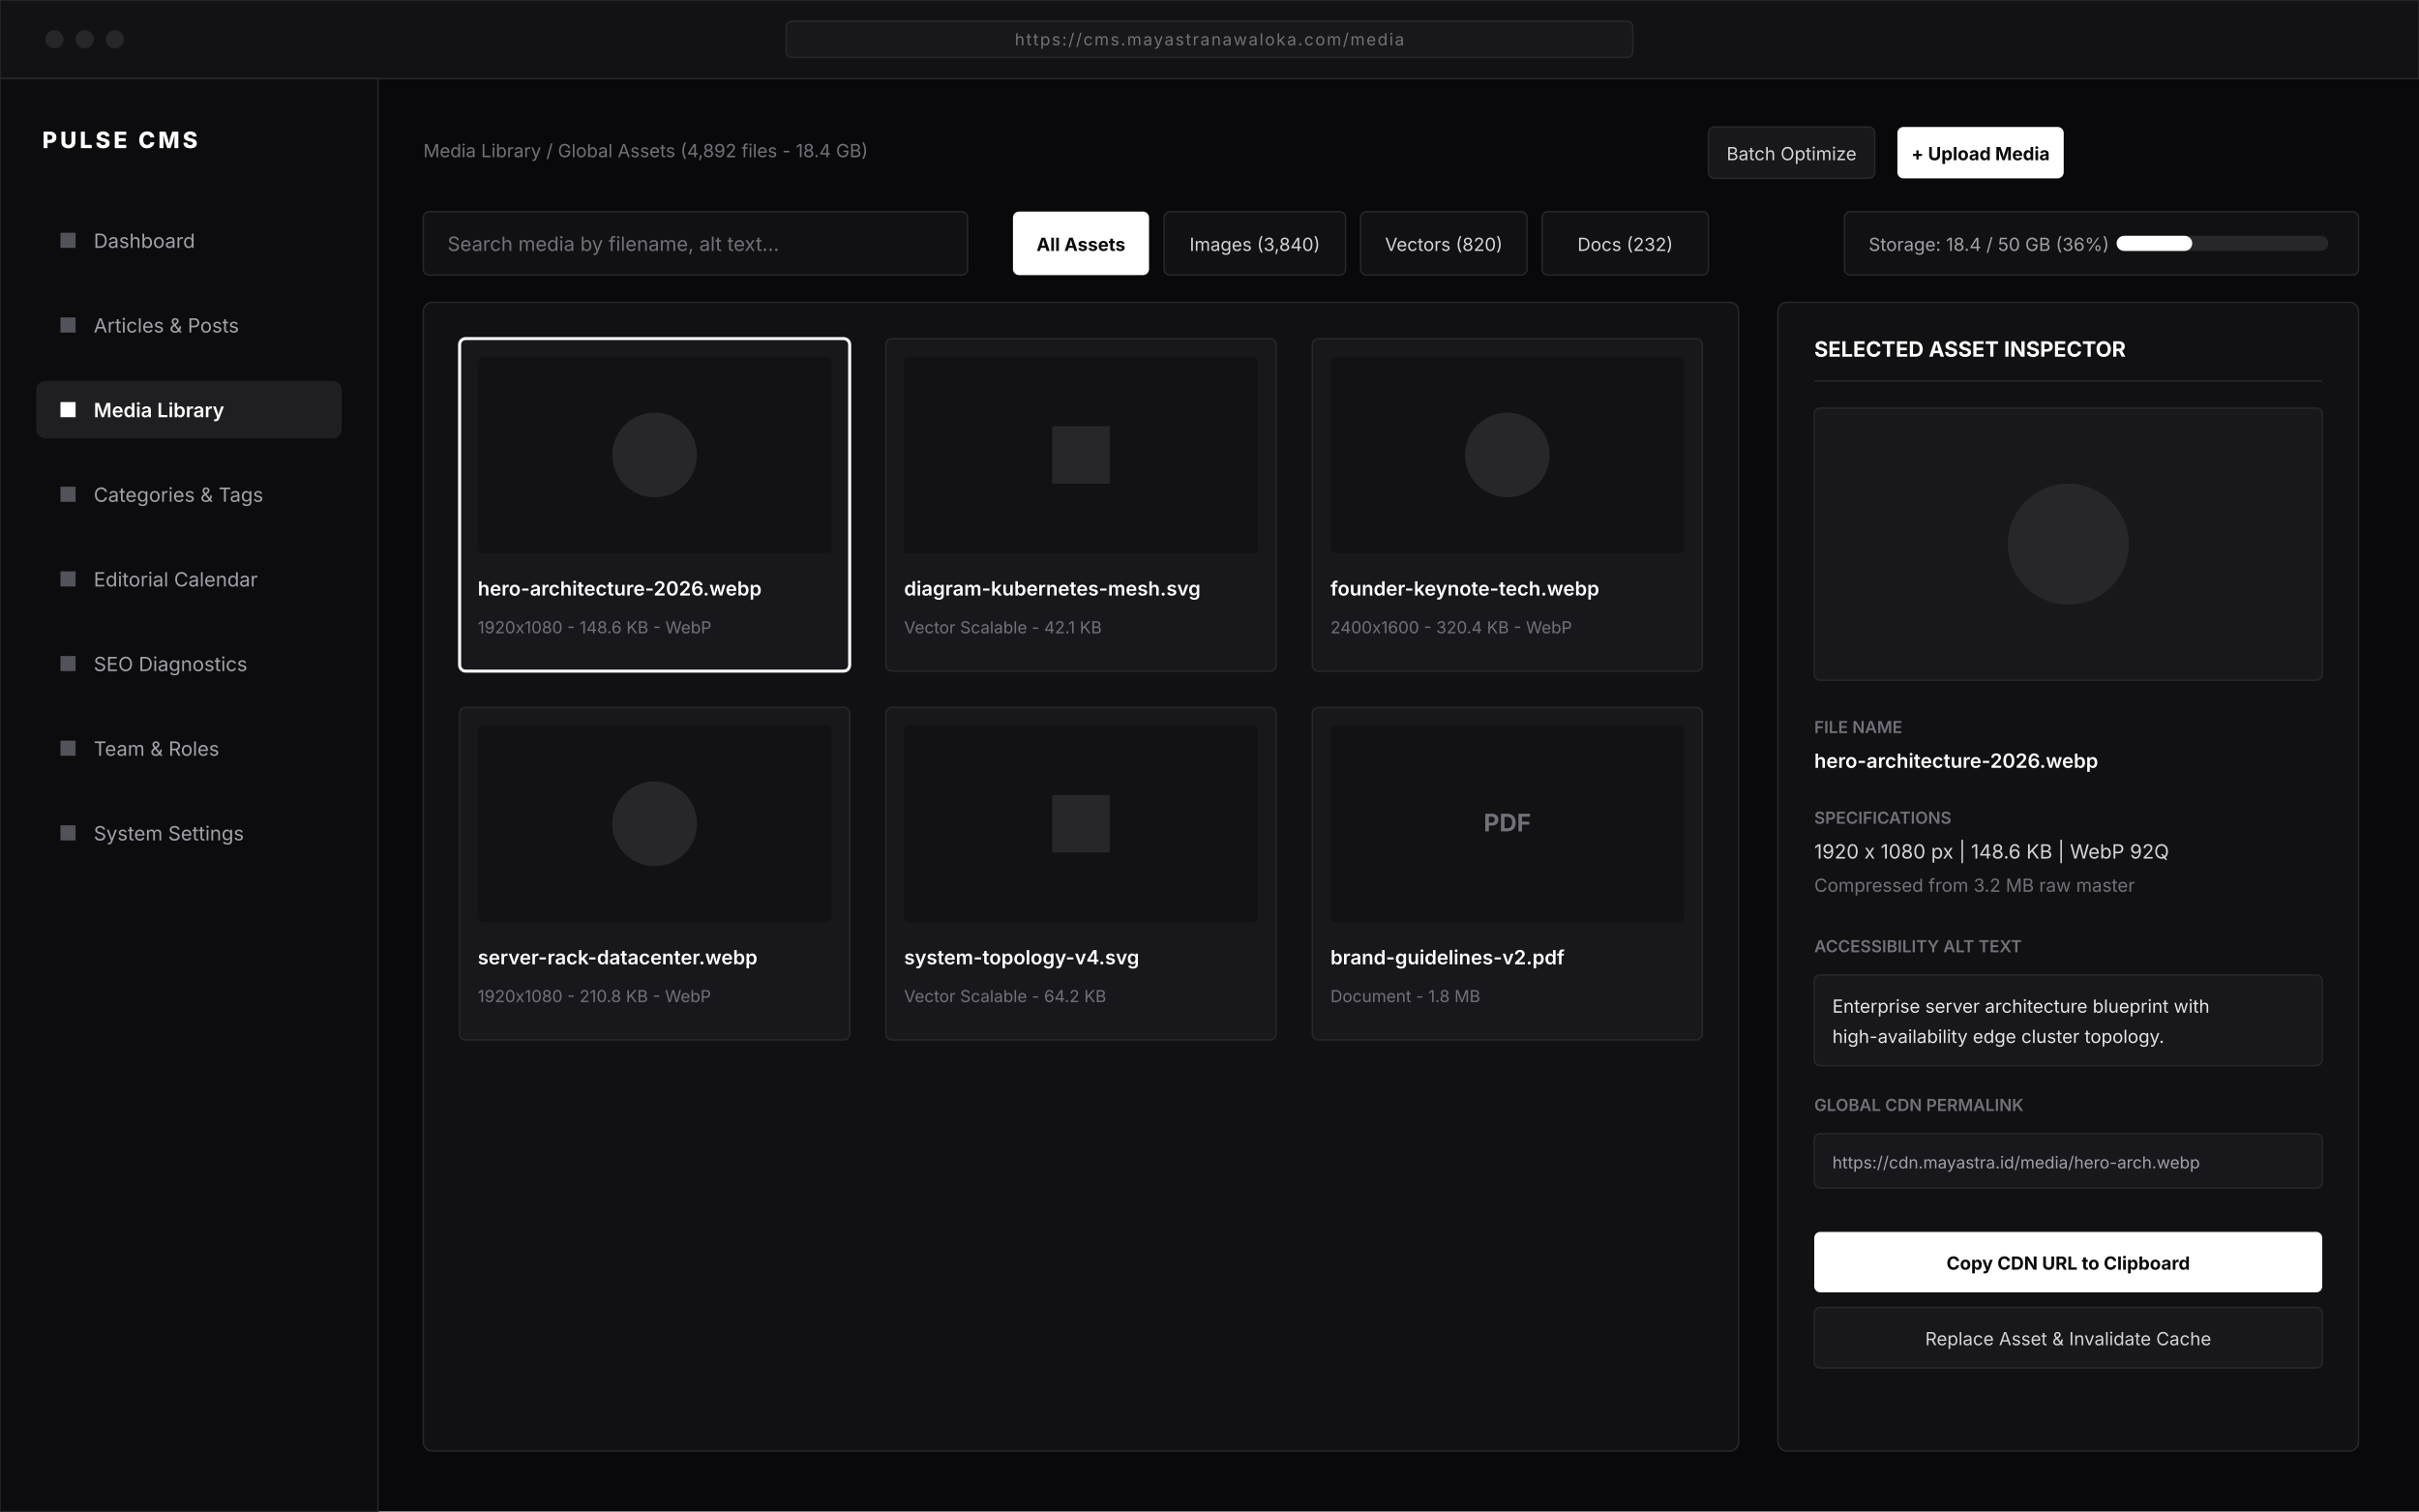
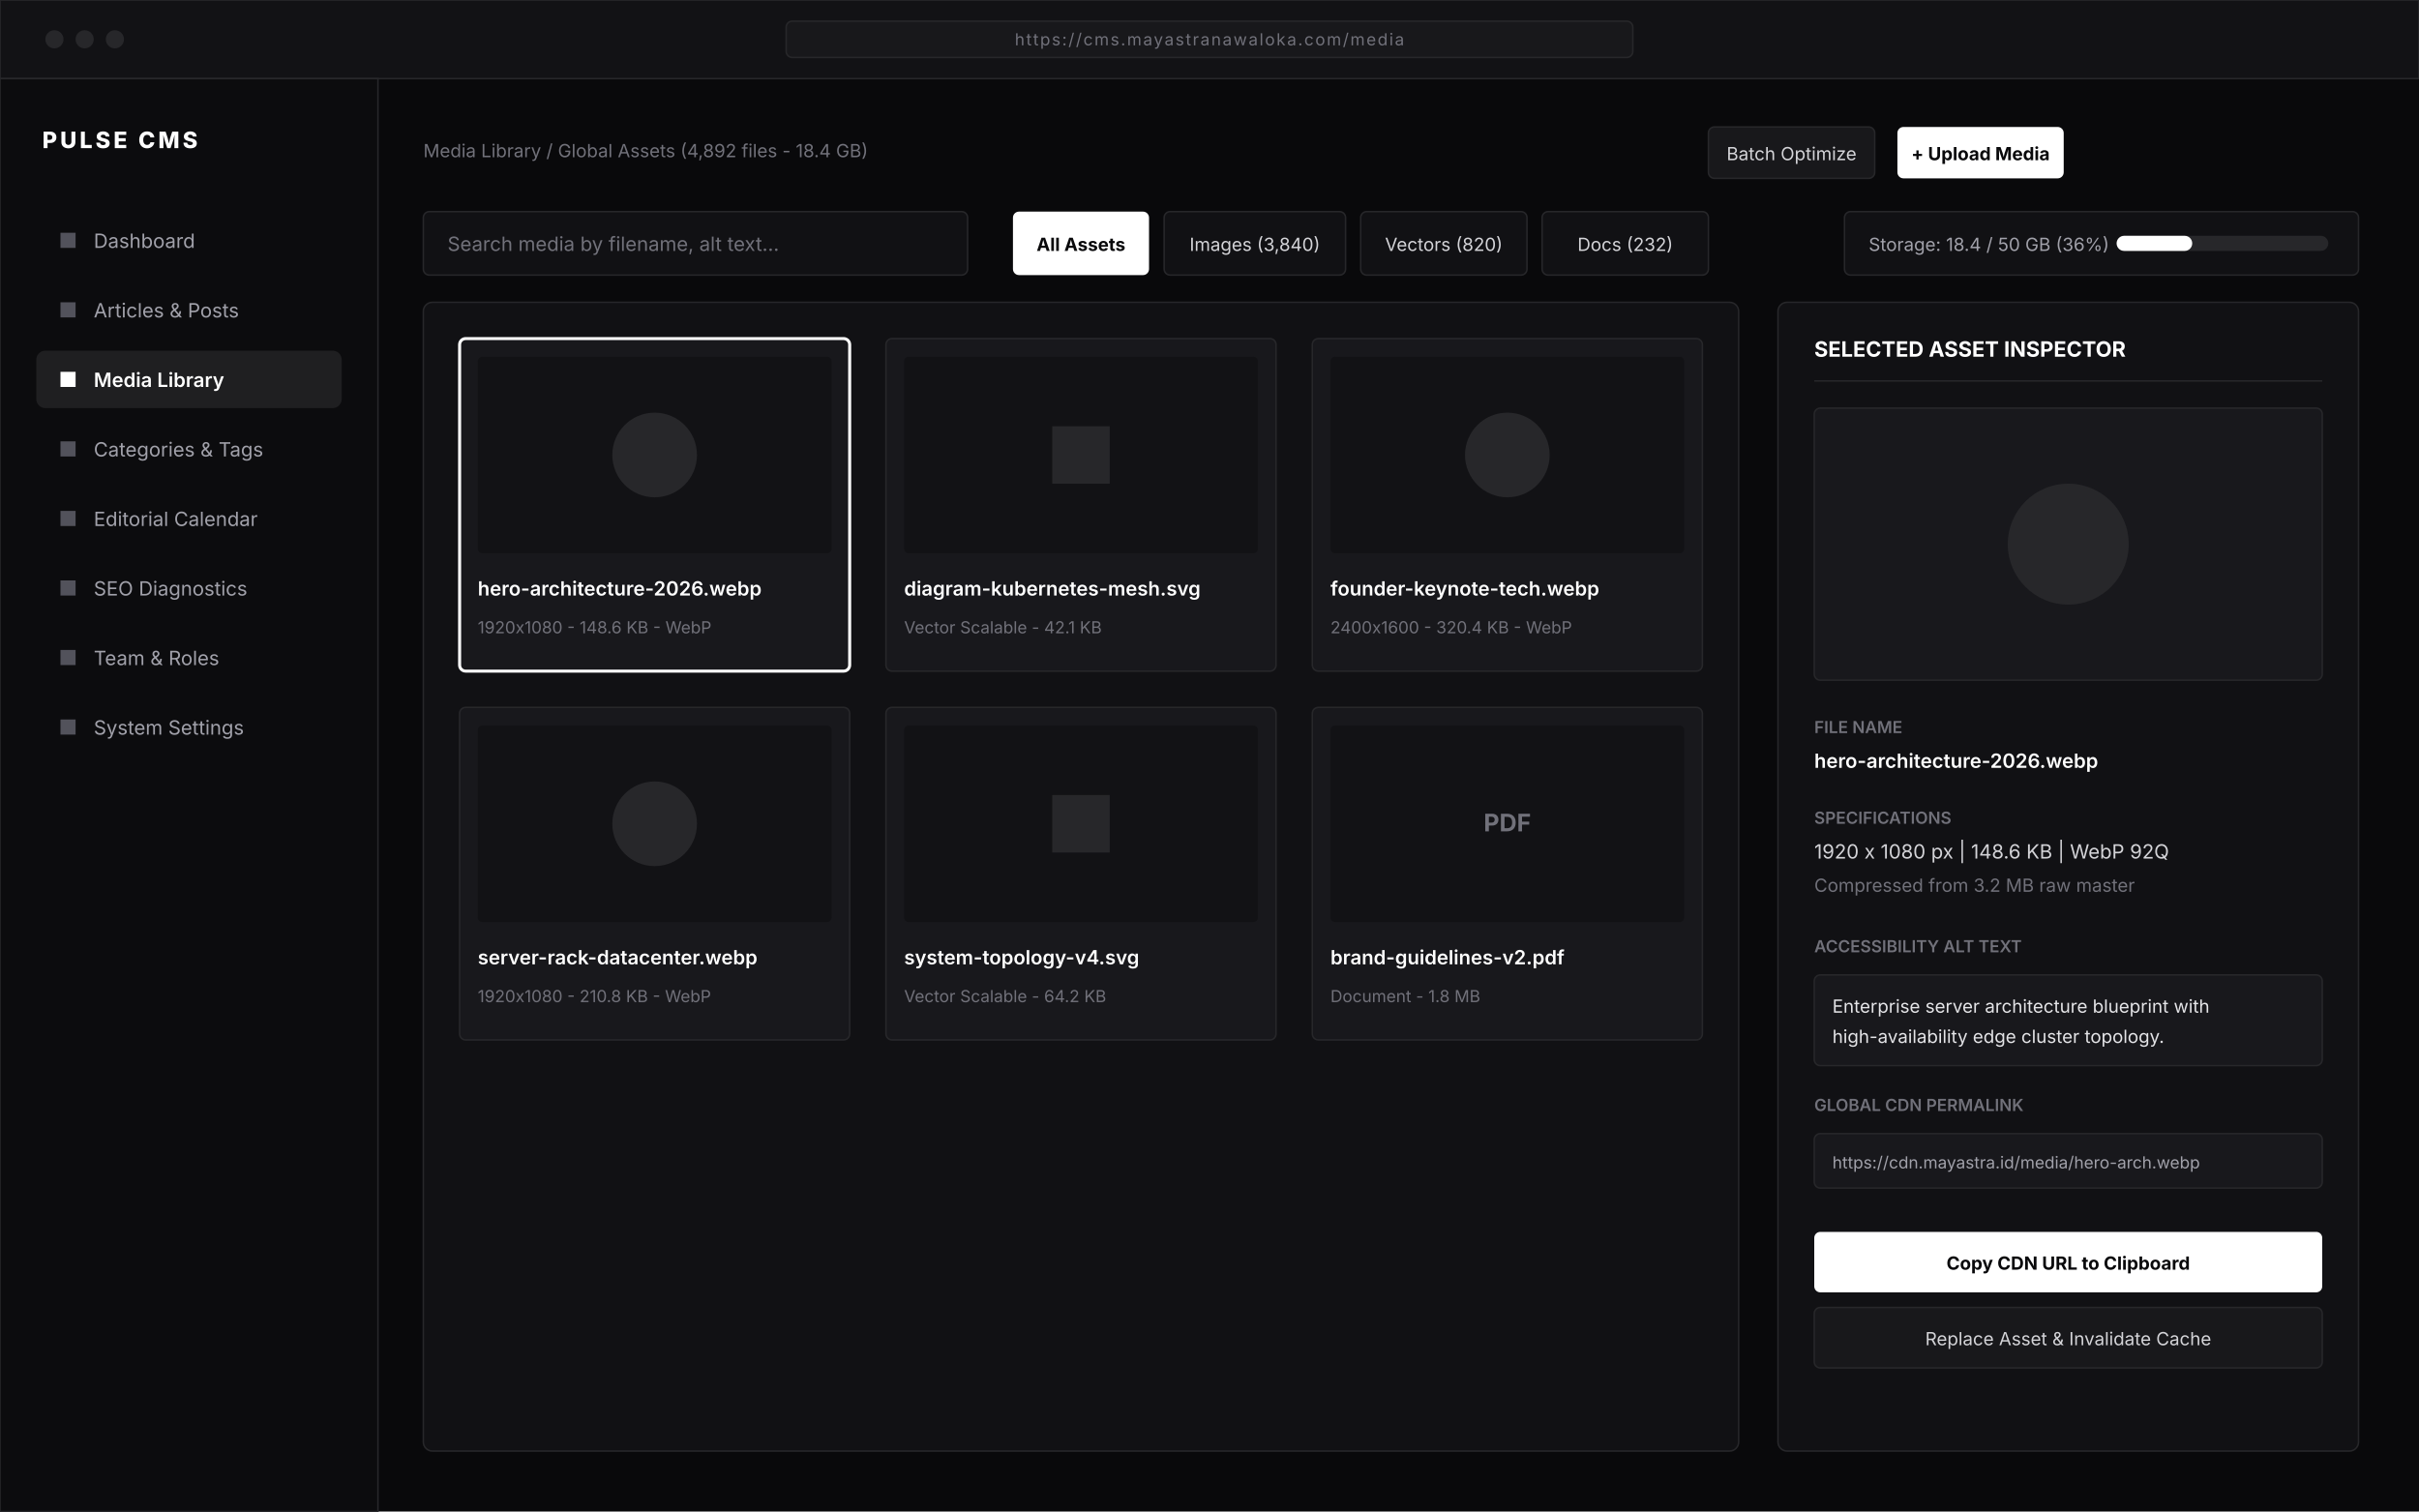
<svg xmlns="http://www.w3.org/2000/svg" viewBox="0 0 1600 1000" width="1600" height="1000" fill="none">
  <rect width="1600" height="1000" fill="#09090b" />
  <rect width="1600" height="52" fill="#121215" stroke="#27272a" stroke-width="1" />
  <circle cx="36" cy="26" r="6" fill="#27272a" />
  <circle cx="56" cy="26" r="6" fill="#27272a" />
  <circle cx="76" cy="26" r="6" fill="#27272a" />
  <rect x="520" y="14" width="560" height="24" rx="4" fill="#18181b" stroke="#27272a" stroke-width="1" />
  <text x="800" y="30" fill="#71717a" font-family="-apple-system, BlinkMacSystemFont, sans-serif" font-size="11" text-anchor="middle" letter-spacing="1">https://cms.mayastranawaloka.com/media</text>
  <rect x="0" y="52" width="250" height="948" fill="#0c0c0e" stroke="#27272a" stroke-width="1" />
  <text x="28" y="98" fill="#ffffff" font-family="-apple-system, BlinkMacSystemFont, sans-serif" font-size="15" font-weight="800" letter-spacing="2">PULSE CMS</text>
  <g transform="translate(24, 140)">
    <rect x="16" y="14" width="10" height="10" fill="#52525b" />
    <text x="38" y="24" fill="#a1a1aa" font-family="-apple-system, BlinkMacSystemFont, sans-serif" font-size="13">Dashboard</text>
-     <rect x="16" y="70" width="10" height="10" fill="#52525b" />
-     <text x="38" y="80" fill="#a1a1aa" font-family="-apple-system, BlinkMacSystemFont, sans-serif" font-size="13">Articles &amp; Posts</text>
-     <rect x="0" y="112" width="202" height="38" rx="6" fill="#ffffff" fill-opacity="0.08" />
-     <rect x="16" y="126" width="10" height="10" fill="#ffffff" />
-     <text x="38" y="136" fill="#ffffff" font-family="-apple-system, BlinkMacSystemFont, sans-serif" font-size="13" font-weight="600">Media Library</text>
-     <rect x="16" y="182" width="10" height="10" fill="#52525b" />
-     <text x="38" y="192" fill="#a1a1aa" font-family="-apple-system, BlinkMacSystemFont, sans-serif" font-size="13">Categories &amp; Tags</text>
-     <rect x="16" y="238" width="10" height="10" fill="#52525b" />
-     <text x="38" y="248" fill="#a1a1aa" font-family="-apple-system, BlinkMacSystemFont, sans-serif" font-size="13">Editorial Calendar</text>
-     <rect x="16" y="294" width="10" height="10" fill="#52525b" />
-     <text x="38" y="304" fill="#a1a1aa" font-family="-apple-system, BlinkMacSystemFont, sans-serif" font-size="13">SEO Diagnostics</text>
-     <rect x="16" y="350" width="10" height="10" fill="#52525b" />
-     <text x="38" y="360" fill="#a1a1aa" font-family="-apple-system, BlinkMacSystemFont, sans-serif" font-size="13">Team &amp; Roles</text>
-     <rect x="16" y="406" width="10" height="10" fill="#52525b" />
-     <text x="38" y="416" fill="#a1a1aa" font-family="-apple-system, BlinkMacSystemFont, sans-serif" font-size="13">System Settings</text>
+     <rect x="16" y="60" width="10" height="10" fill="#52525b" />
+     <text x="38" y="70" fill="#a1a1aa" font-family="-apple-system, BlinkMacSystemFont, sans-serif" font-size="13">Articles &amp; Posts</text>
+     <rect x="0" y="92" width="202" height="38" rx="6" fill="#ffffff" fill-opacity="0.08" />
+     <rect x="16" y="106" width="10" height="10" fill="#ffffff" />
+     <text x="38" y="116" fill="#ffffff" font-family="-apple-system, BlinkMacSystemFont, sans-serif" font-size="13" font-weight="600">Media Library</text>
+     <rect x="16" y="152" width="10" height="10" fill="#52525b" />
+     <text x="38" y="162" fill="#a1a1aa" font-family="-apple-system, BlinkMacSystemFont, sans-serif" font-size="13">Categories &amp; Tags</text>
+     <rect x="16" y="198" width="10" height="10" fill="#52525b" />
+     <text x="38" y="208" fill="#a1a1aa" font-family="-apple-system, BlinkMacSystemFont, sans-serif" font-size="13">Editorial Calendar</text>
+     <rect x="16" y="244" width="10" height="10" fill="#52525b" />
+     <text x="38" y="254" fill="#a1a1aa" font-family="-apple-system, BlinkMacSystemFont, sans-serif" font-size="13">SEO Diagnostics</text>
+     <rect x="16" y="290" width="10" height="10" fill="#52525b" />
+     <text x="38" y="300" fill="#a1a1aa" font-family="-apple-system, BlinkMacSystemFont, sans-serif" font-size="13">Team &amp; Roles</text>
+     <rect x="16" y="336" width="10" height="10" fill="#52525b" />
+     <text x="38" y="346" fill="#a1a1aa" font-family="-apple-system, BlinkMacSystemFont, sans-serif" font-size="13">System Settings</text>
  </g>
  <g transform="translate(280, 80)">
    <text x="0" y="24" fill="#71717a" font-family="-apple-system, BlinkMacSystemFont, sans-serif" font-size="12">Media Library / Global Assets (4,892 files - 18.4 GB)</text>
    <rect x="850" y="4" width="110" height="34" rx="4" fill="#18181b" stroke="#27272a" stroke-width="1" />
    <text x="905" y="26" fill="#d4d4d8" font-family="-apple-system, BlinkMacSystemFont, sans-serif" font-size="12" text-anchor="middle">Batch Optimize</text>
    <rect x="975" y="4" width="110" height="34" rx="4" fill="#ffffff" />
    <text x="1030" y="26" fill="#09090b" font-family="-apple-system, BlinkMacSystemFont, sans-serif" font-size="12" font-weight="700" text-anchor="middle">+ Upload Media</text>
  </g>
  <g transform="translate(280, 140)">
    <g transform="translate(0, 0)">
      <rect x="0" y="0" width="360" height="42" rx="4" fill="#111114" stroke="#27272a" stroke-width="1" />
      <text x="16" y="26" fill="#71717a" font-family="-apple-system, BlinkMacSystemFont, sans-serif" font-size="13">Search media by filename, alt text...</text>
      <g transform="translate(390, 0)">
        <rect x="0" y="0" width="90" height="42" rx="4" fill="#ffffff" />
        <text x="45" y="26" fill="#09090b" font-family="-apple-system, BlinkMacSystemFont, sans-serif" font-size="12" font-weight="700" text-anchor="middle">All Assets</text>
        <rect x="100" y="0" width="120" height="42" rx="4" fill="#111114" stroke="#27272a" stroke-width="1" />
        <text x="160" y="26" fill="#d4d4d8" font-family="-apple-system, BlinkMacSystemFont, sans-serif" font-size="12" text-anchor="middle">Images (3,840)</text>
        <rect x="230" y="0" width="110" height="42" rx="4" fill="#111114" stroke="#27272a" stroke-width="1" />
        <text x="285" y="26" fill="#d4d4d8" font-family="-apple-system, BlinkMacSystemFont, sans-serif" font-size="12" text-anchor="middle">Vectors (820)</text>
        <rect x="350" y="0" width="110" height="42" rx="4" fill="#111114" stroke="#27272a" stroke-width="1" />
        <text x="405" y="26" fill="#d4d4d8" font-family="-apple-system, BlinkMacSystemFont, sans-serif" font-size="12" text-anchor="middle">Docs (232)</text>
      </g>
      <g transform="translate(940, 0)">
        <rect x="0" y="0" width="340" height="42" rx="4" fill="#111114" stroke="#27272a" stroke-width="1" />
        <text x="16" y="26" fill="#a1a1aa" font-family="-apple-system, BlinkMacSystemFont, sans-serif" font-size="12">Storage: 18.4 / 50 GB (36%)</text>
        <rect x="180" y="16" width="140" height="10" rx="5" fill="#27272a" />
        <rect x="180" y="16" width="50" height="10" rx="5" fill="#ffffff" />
      </g>
    </g>
    <g transform="translate(0, 60)">
      <rect x="0" y="0" width="870" height="760" rx="6" fill="#111114" stroke="#27272a" stroke-width="1" />
      <g transform="translate(24, 24)">
        <rect x="0" y="0" width="258" height="220" rx="4" fill="#18181c" stroke="#ffffff" stroke-width="2" />
        <rect x="12" y="12" width="234" height="130" rx="3" fill="#121215" />
        <circle cx="129" cy="77" r="28" fill="#27272a" />
        <text x="12" y="170" fill="#ffffff" font-family="-apple-system, BlinkMacSystemFont, sans-serif" font-size="13" font-weight="600">hero-architecture-2026.webp</text>
        <text x="12" y="195" fill="#71717a" font-family="-apple-system, BlinkMacSystemFont, sans-serif" font-size="11">1920x1080 - 148.6 KB - WebP</text>
      </g>
      <g transform="translate(306, 24)">
        <rect x="0" y="0" width="258" height="220" rx="4" fill="#18181c" stroke="#27272a" stroke-width="1" />
        <rect x="12" y="12" width="234" height="130" rx="3" fill="#121215" />
        <rect x="110" y="58" width="38" height="38" fill="#27272a" />
        <text x="12" y="170" fill="#ffffff" font-family="-apple-system, BlinkMacSystemFont, sans-serif" font-size="13" font-weight="600">diagram-kubernetes-mesh.svg</text>
        <text x="12" y="195" fill="#71717a" font-family="-apple-system, BlinkMacSystemFont, sans-serif" font-size="11">Vector Scalable - 42.1 KB</text>
      </g>
      <g transform="translate(588, 24)">
        <rect x="0" y="0" width="258" height="220" rx="4" fill="#18181c" stroke="#27272a" stroke-width="1" />
        <rect x="12" y="12" width="234" height="130" rx="3" fill="#121215" />
        <circle cx="129" cy="77" r="28" fill="#27272a" />
        <text x="12" y="170" fill="#ffffff" font-family="-apple-system, BlinkMacSystemFont, sans-serif" font-size="13" font-weight="600">founder-keynote-tech.webp</text>
        <text x="12" y="195" fill="#71717a" font-family="-apple-system, BlinkMacSystemFont, sans-serif" font-size="11">2400x1600 - 320.4 KB - WebP</text>
      </g>
      <g transform="translate(24, 268)">
        <rect x="0" y="0" width="258" height="220" rx="4" fill="#18181c" stroke="#27272a" stroke-width="1" />
        <rect x="12" y="12" width="234" height="130" rx="3" fill="#121215" />
        <circle cx="129" cy="77" r="28" fill="#27272a" />
        <text x="12" y="170" fill="#ffffff" font-family="-apple-system, BlinkMacSystemFont, sans-serif" font-size="13" font-weight="600">server-rack-datacenter.webp</text>
        <text x="12" y="195" fill="#71717a" font-family="-apple-system, BlinkMacSystemFont, sans-serif" font-size="11">1920x1080 - 210.8 KB - WebP</text>
      </g>
      <g transform="translate(306, 268)">
        <rect x="0" y="0" width="258" height="220" rx="4" fill="#18181c" stroke="#27272a" stroke-width="1" />
        <rect x="12" y="12" width="234" height="130" rx="3" fill="#121215" />
        <rect x="110" y="58" width="38" height="38" fill="#27272a" />
        <text x="12" y="170" fill="#ffffff" font-family="-apple-system, BlinkMacSystemFont, sans-serif" font-size="13" font-weight="600">system-topology-v4.svg</text>
        <text x="12" y="195" fill="#71717a" font-family="-apple-system, BlinkMacSystemFont, sans-serif" font-size="11">Vector Scalable - 64.2 KB</text>
      </g>
      <g transform="translate(588, 268)">
        <rect x="0" y="0" width="258" height="220" rx="4" fill="#18181c" stroke="#27272a" stroke-width="1" />
        <rect x="12" y="12" width="234" height="130" rx="3" fill="#121215" />
        <text x="129" y="82" fill="#71717a" font-family="-apple-system, BlinkMacSystemFont, sans-serif" font-size="16" font-weight="700" text-anchor="middle">PDF</text>
        <text x="12" y="170" fill="#ffffff" font-family="-apple-system, BlinkMacSystemFont, sans-serif" font-size="13" font-weight="600">brand-guidelines-v2.pdf</text>
        <text x="12" y="195" fill="#71717a" font-family="-apple-system, BlinkMacSystemFont, sans-serif" font-size="11">Document - 1.8 MB</text>
      </g>
    </g>
    <g transform="translate(896, 60)">
      <rect x="0" y="0" width="384" height="760" rx="6" fill="#111114" stroke="#27272a" stroke-width="1" />
      <text x="24" y="36" fill="#ffffff" font-family="-apple-system, BlinkMacSystemFont, sans-serif" font-size="14" font-weight="700">SELECTED ASSET INSPECTOR</text>
      <line x1="24" y1="52" x2="360" y2="52" stroke="#27272a" stroke-width="1" />
      <rect x="24" y="70" width="336" height="180" rx="4" fill="#18181c" stroke="#27272a" stroke-width="1" />
      <circle cx="192" cy="160" r="40" fill="#27272a" />
      <text x="24" y="285" fill="#71717a" font-family="-apple-system, BlinkMacSystemFont, sans-serif" font-size="11" font-weight="600">FILE NAME</text>
      <text x="24" y="308" fill="#ffffff" font-family="-apple-system, BlinkMacSystemFont, sans-serif" font-size="13" font-weight="600">hero-architecture-2026.webp</text>
      <text x="24" y="345" fill="#71717a" font-family="-apple-system, BlinkMacSystemFont, sans-serif" font-size="11" font-weight="600">SPECIFICATIONS</text>
      <text x="24" y="368" fill="#d4d4d8" font-family="-apple-system, BlinkMacSystemFont, sans-serif" font-size="13">1920 x 1080 px | 148.6 KB | WebP 92Q</text>
      <text x="24" y="390" fill="#71717a" font-family="-apple-system, BlinkMacSystemFont, sans-serif" font-size="12">Compressed from 3.2 MB raw master</text>
      <text x="24" y="430" fill="#71717a" font-family="-apple-system, BlinkMacSystemFont, sans-serif" font-size="11" font-weight="600">ACCESSIBILITY ALT TEXT</text>
      <rect x="24" y="445" width="336" height="60" rx="4" fill="#18181c" stroke="#27272a" stroke-width="1" />
      <text x="36" y="470" fill="#e4e4e7" font-family="-apple-system, BlinkMacSystemFont, sans-serif" font-size="12">Enterprise server architecture blueprint with</text>
      <text x="36" y="490" fill="#e4e4e7" font-family="-apple-system, BlinkMacSystemFont, sans-serif" font-size="12">high-availability edge cluster topology.</text>
      <text x="24" y="535" fill="#71717a" font-family="-apple-system, BlinkMacSystemFont, sans-serif" font-size="11" font-weight="600">GLOBAL CDN PERMALINK</text>
      <rect x="24" y="550" width="336" height="36" rx="4" fill="#18181c" stroke="#27272a" stroke-width="1" />
      <text x="36" y="573" fill="#a1a1aa" font-family="-apple-system, BlinkMacSystemFont, sans-serif" font-size="11">https://cdn.mayastra.id/media/hero-arch.webp</text>
      <rect x="24" y="615" width="336" height="40" rx="4" fill="#ffffff" />
      <text x="192" y="640" fill="#09090b" font-family="-apple-system, BlinkMacSystemFont, sans-serif" font-size="12" font-weight="700" text-anchor="middle">Copy CDN URL to Clipboard</text>
      <rect x="24" y="665" width="336" height="40" rx="4" fill="#18181b" stroke="#27272a" stroke-width="1" />
      <text x="192" y="690" fill="#d4d4d8" font-family="-apple-system, BlinkMacSystemFont, sans-serif" font-size="12" text-anchor="middle">Replace Asset &amp; Invalidate Cache</text>
    </g>
  </g>
</svg>
